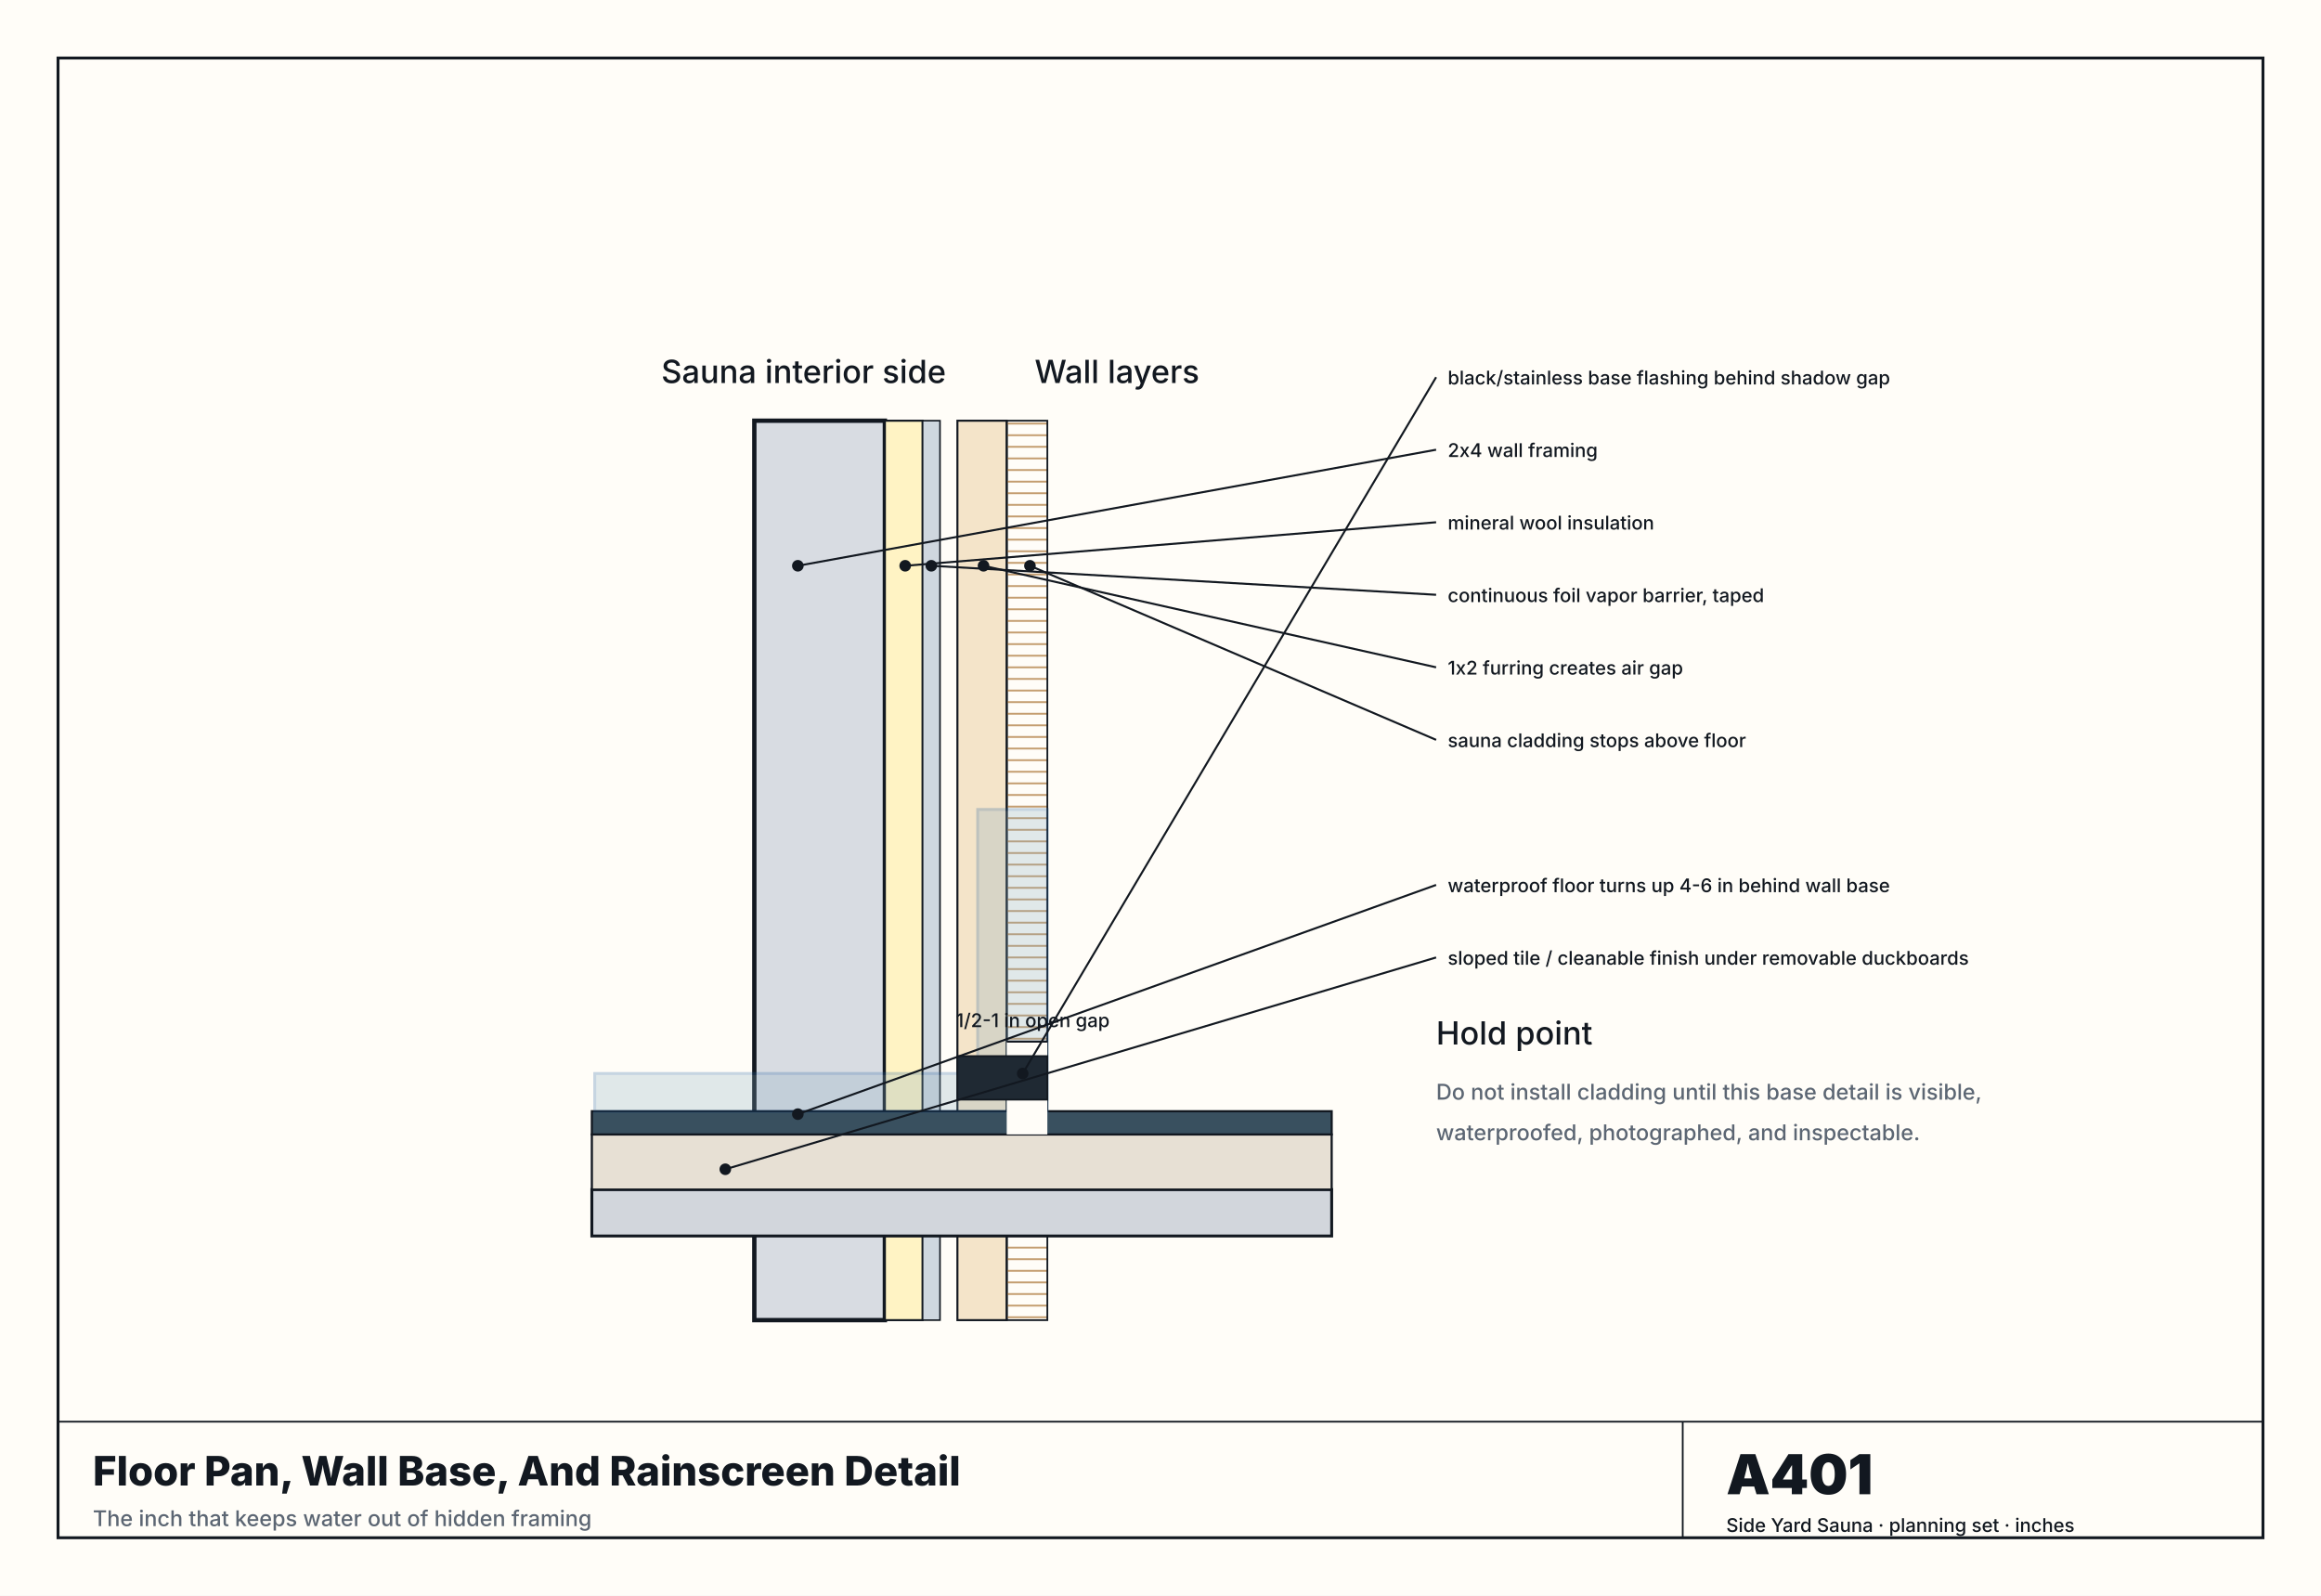
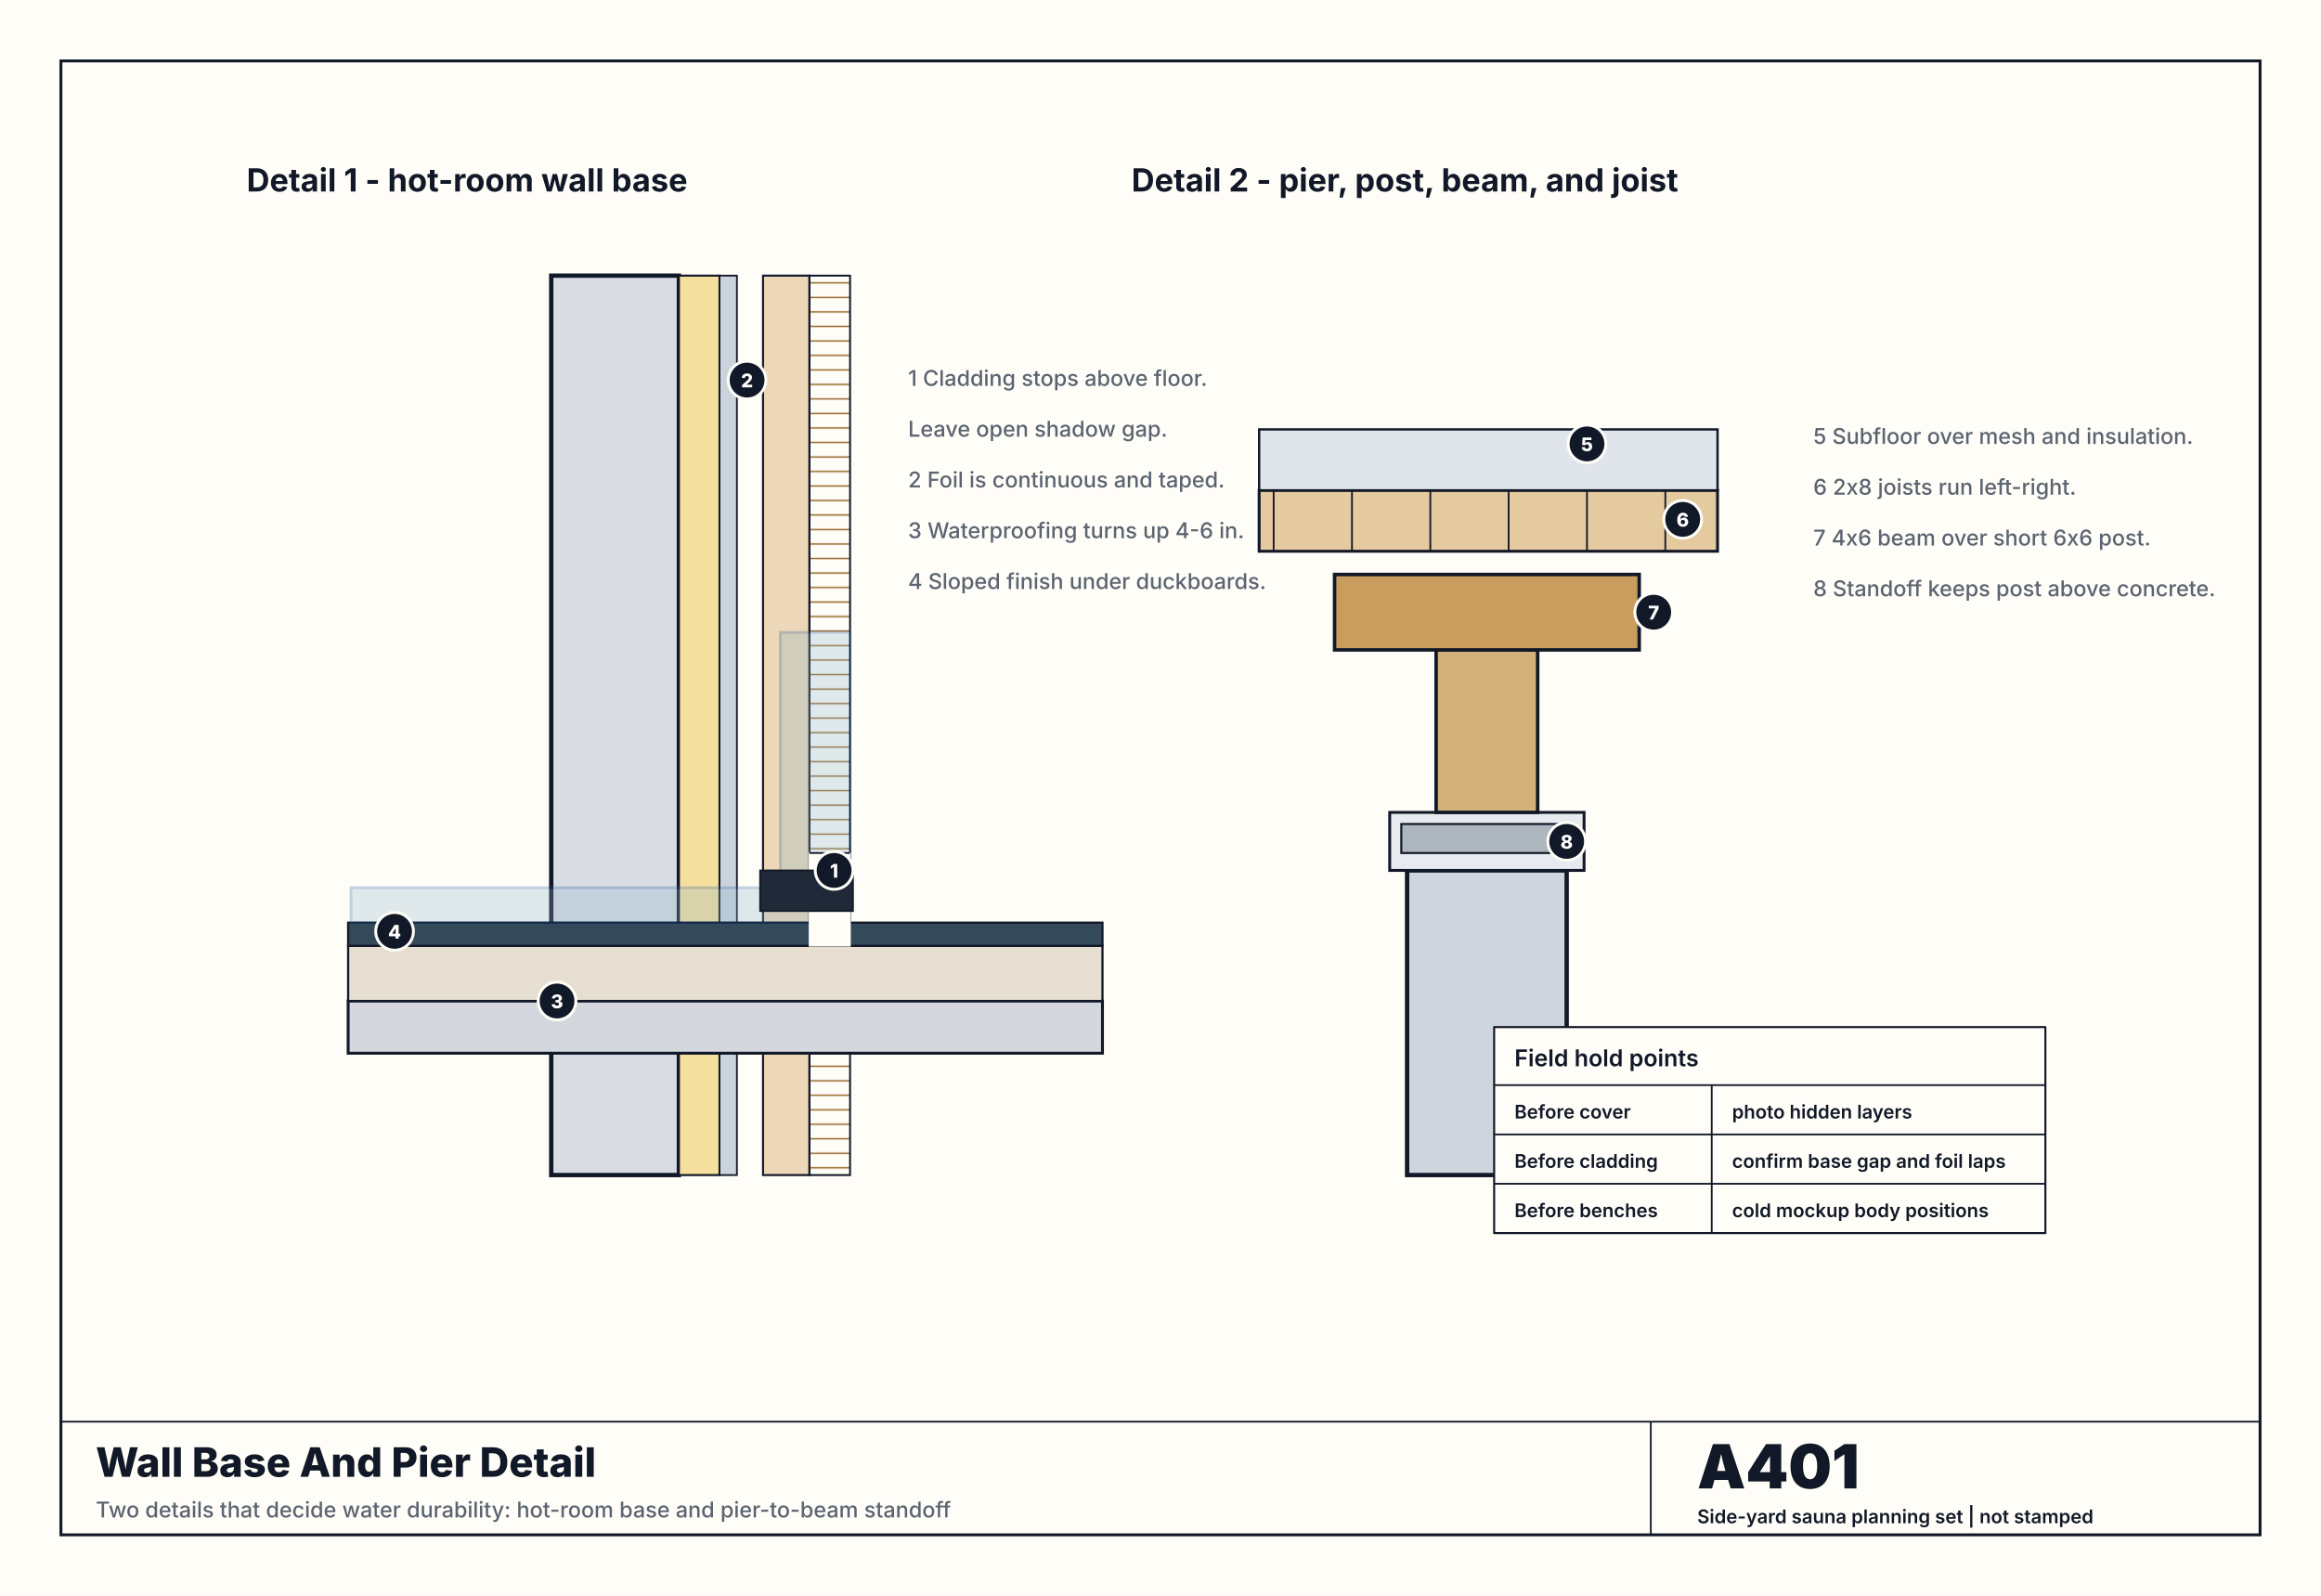
<svg xmlns="http://www.w3.org/2000/svg" width="1600" height="1100" viewBox="0 0 1600 1100" role="img" aria-labelledby="title desc">
  <defs>
    <marker id="arrow" viewBox="0 0 10 10" refX="5" refY="5" markerWidth="6" markerHeight="6" orient="auto-start-reverse">
-       <path d="M0,0 L10,5 L0,10 Z" fill="#121820" />
+       <path d="M0 0 L10 5 L0 10 Z" fill="#111827" />
    </marker>
    <marker id="arrow-blue" viewBox="0 0 10 10" refX="5" refY="5" markerWidth="6" markerHeight="6" orient="auto-start-reverse">
-       <path d="M0,0 L10,5 L0,10 Z" fill="#245f9f" />
+       <path d="M0 0 L10 5 L0 10 Z" fill="#245f9f" />
    </marker>
-     <pattern id="soil-hatch" width="18" height="18" patternUnits="userSpaceOnUse" patternTransform="rotate(45)">
-       <line x1="0" y1="0" x2="0" y2="18" stroke="#c8c1b2" stroke-width="1" />
+     <pattern id="soil-hatch" width="16" height="16" patternUnits="userSpaceOnUse" patternTransform="rotate(45)">
+       <line x1="0" y1="0" x2="0" y2="16" stroke="#c9c1b4" stroke-width="1" />
    </pattern>
-     <pattern id="deck-hatch" width="16" height="16" patternUnits="userSpaceOnUse">
-       <path d="M0 16 L16 0" stroke="#d1c39f" stroke-width="1" />
+     <pattern id="dg-hatch" width="18" height="18" patternUnits="userSpaceOnUse" patternTransform="rotate(45)">
+       <line x1="0" y1="0" x2="0" y2="18" stroke="#b9a47d" stroke-width="1.2" />
    </pattern>
-     <pattern id="wood-grain" width="28" height="8" patternUnits="userSpaceOnUse">
-       <line x1="0" y1="4" x2="28" y2="4" stroke="#b78953" stroke-width="1" />
+     <pattern id="wood-hatch" width="34" height="10" patternUnits="userSpaceOnUse">
+       <line x1="0" y1="5" x2="34" y2="5" stroke="#9a6b31" stroke-width="1" />
+     </pattern>
+     <pattern id="siding" width="38" height="38" patternUnits="userSpaceOnUse">
+       <line x1="0" y1="0" x2="0" y2="38" stroke="#c8ced6" stroke-width="1" />
    </pattern>
    <style>
-         .sheet-bg{fill:#fffdf8}
-         .border{fill:none;stroke:#121820;stroke-width:2}
-         .title-line{stroke:#121820;stroke-width:1.2}
-         .wall{fill:#d8dce2;stroke:#121820;stroke-width:4}
-         .cut{fill:#fffdf8;stroke:#121820;stroke-width:3}
-         .thin{fill:none;stroke:#121820;stroke-width:1.4}
-         .med{fill:none;stroke:#121820;stroke-width:2.2}
-         .heavy{fill:none;stroke:#121820;stroke-width:4}
-         .dim{fill:none;stroke:#121820;stroke-width:1.2;marker-start:url(#arrow);marker-end:url(#arrow)}
-         .ext{stroke:#5c6673;stroke-width:1;stroke-dasharray:5 5}
-         .label{font:500 22px ui-sans-serif, system-ui, -apple-system, BlinkMacSystemFont, "Segoe UI", sans-serif;fill:#121820}
-         .small{font:500 16px ui-sans-serif, system-ui, -apple-system, BlinkMacSystemFont, "Segoe UI", sans-serif;fill:#121820}
-         .tiny{font:500 13px ui-sans-serif, system-ui, -apple-system, BlinkMacSystemFont, "Segoe UI", sans-serif;fill:#121820}
-         .dimtxt{font:700 18px ui-sans-serif, system-ui, -apple-system, BlinkMacSystemFont, "Segoe UI", sans-serif;fill:#121820}
-         .note{font:500 15px ui-sans-serif, system-ui, -apple-system, BlinkMacSystemFont, "Segoe UI", sans-serif;fill:#5c6673}
-         .title{font:800 28px ui-sans-serif, system-ui, -apple-system, BlinkMacSystemFont, "Segoe UI", sans-serif;fill:#121820}
-         .sheetno{font:900 38px ui-sans-serif, system-ui, -apple-system, BlinkMacSystemFont, "Segoe UI", sans-serif;fill:#121820}
-         .badge{font:800 13px ui-sans-serif, system-ui, -apple-system, BlinkMacSystemFont, "Segoe UI", sans-serif;fill:#fff}
+         .bg{fill:#fffdf8}
+         .sheet-border{fill:none;stroke:#111827;stroke-width:2}
+         .title-rule{stroke:#111827;stroke-width:1.2}
+         .cut{fill:#d9dde3;stroke:#111827;stroke-width:5;stroke-linejoin:round}
+         .object{fill:#fffdf8;stroke:#111827;stroke-width:2.4;stroke-linejoin:round}
+         .object-light{fill:#fffdf8;stroke:#111827;stroke-width:1.4;stroke-linejoin:round}
+         .hidden{fill:none;stroke:#5b6470;stroke-width:1.4;stroke-dasharray:8 6}
+         .planning{fill:none;stroke:#a23d30;stroke-width:2.2;stroke-dasharray:10 7}
+         .blue-line{fill:none;stroke:#245f9f;stroke-width:2.4}
+         .blue-dash{fill:none;stroke:#245f9f;stroke-width:2;stroke-dasharray:9 6}
+         .dim{fill:none;stroke:#111827;stroke-width:1.2}
+         .ext{stroke:#5b6470;stroke-width:1;stroke-dasharray:5 5}
+         .thin{fill:none;stroke:#111827;stroke-width:1.2}
+         .med{fill:none;stroke:#111827;stroke-width:2.2}
+         .heavy{fill:none;stroke:#111827;stroke-width:4}
+         .title{font:800 28px Inter,ui-sans-serif,system-ui,sans-serif;fill:#111827}
+         .subtitle{font:500 15px Inter,ui-sans-serif,system-ui,sans-serif;fill:#5b6470}
+         .sheet-no{font:900 42px Inter,ui-sans-serif,system-ui,sans-serif;fill:#111827}
+         .label{font:750 22px Inter,ui-sans-serif,system-ui,sans-serif;fill:#111827}
+         .small{font:600 16px Inter,ui-sans-serif,system-ui,sans-serif;fill:#111827}
+         .tiny{font:600 13px Inter,ui-sans-serif,system-ui,sans-serif;fill:#111827}
+         .note{font:500 15px Inter,ui-sans-serif,system-ui,sans-serif;fill:#5b6470}
+         .dimtxt{font:800 17px Inter,ui-sans-serif,system-ui,sans-serif;fill:#111827}
+         .key{font:800 13px Inter,ui-sans-serif,system-ui,sans-serif;fill:#fff}
      </style>
  </defs>
-   <rect width="1600" height="1100" class="sheet-bg" />
-   <rect x="40" y="40" width="1520" height="1020" class="border" />
-   <line x1="40" y1="980" x2="1560" y2="980" class="title-line" />
-   <line x1="1160" y1="980" x2="1160" y2="1060" class="title-line" />
-   <text x="64" y="1024" class="title">Floor Pan, Wall Base, And Rainscreen Detail</text>
-   <text x="64" y="1052" class="note">The inch that keeps water out of hidden framing</text>
-   <text x="1190" y="1030" class="sheetno">A401</text>
-   <text x="1190" y="1056" class="tiny">Side Yard Sauna · planning set · inches</text>
-   <rect x="520" y="290" width="90" height="620" class="" fill="#d8dce2" stroke="#121820" stroke-width="3" />
-   <rect x="610" y="290" width="26" height="620" class="" fill="#fff3c4" stroke="#121820" stroke-width="1.4" />
-   <rect x="636" y="290" width="12" height="620" class="" fill="#cfd7df" stroke="#121820" stroke-width="1.1" />
-   <rect x="660" y="290" width="34" height="620" class="" fill="#f4e4c9" stroke="#121820" stroke-width="1.4" />
-   <rect x="694" y="290" width="28" height="620" class="" fill="url(#wood-grain)" stroke="#121820" stroke-width="1.2" />
-   <rect x="408" y="820" width="510" height="32" class="" fill="#d2d6dc" stroke="#121820" stroke-width="2" />
-   <rect x="408" y="782" width="510" height="38" class="" fill="#e7e0d4" stroke="#121820" stroke-width="1.5" />
-   <rect x="408" y="766" width="510" height="16" class="" fill="#39505f" stroke="#121820" stroke-width="1.5" />
-   <path d="M410 766 L722 766 L722 558 L674 558 L674 740 L410 740 Z" fill="#88a9bf" opacity="0.26" stroke="#245f9f" stroke-width="2" />
-   <rect x="694" y="718" width="28" height="64" class="" fill="#fffdf8" stroke="#fffdf8" stroke-width="0" />
-   <line x1="694" y1="718" x2="722" y2="718" class="thin" />
-   <text x="712" y="708" class="tiny" text-anchor="middle">1/2-1 in open gap</text>
-   <rect x="660" y="728" width="62" height="30" class="" fill="#1f2933" stroke="#121820" stroke-width="1.2" />
-   <path d="M705 740 L990 260" class="thin" />
-   <circle cx="705" cy="740" r="4" fill="#121820" />
-   <text x="998" y="265" class="tiny" text-anchor="start">black/stainless base flashing behind shadow gap</text>
-   <path d="M550 390 L990 310" class="thin" />
-   <circle cx="550" cy="390" r="4" fill="#121820" />
-   <text x="998" y="315" class="tiny" text-anchor="start">2x4 wall framing</text>
-   <path d="M624 390 L990 360" class="thin" />
-   <circle cx="624" cy="390" r="4" fill="#121820" />
-   <text x="998" y="365" class="tiny" text-anchor="start">mineral wool insulation</text>
-   <path d="M642 390 L990 410" class="thin" />
-   <circle cx="642" cy="390" r="4" fill="#121820" />
-   <text x="998" y="415" class="tiny" text-anchor="start">continuous foil vapor barrier, taped</text>
-   <path d="M678 390 L990 460" class="thin" />
-   <circle cx="678" cy="390" r="4" fill="#121820" />
-   <text x="998" y="465" class="tiny" text-anchor="start">1x2 furring creates air gap</text>
-   <path d="M710 390 L990 510" class="thin" />
-   <circle cx="710" cy="390" r="4" fill="#121820" />
-   <text x="998" y="515" class="tiny" text-anchor="start">sauna cladding stops above floor</text>
-   <path d="M550 768 L990 610" class="thin" />
-   <circle cx="550" cy="768" r="4" fill="#121820" />
-   <text x="998" y="615" class="tiny" text-anchor="start">waterproof floor turns up 4-6 in behind wall base</text>
-   <path d="M500 806 L990 660" class="thin" />
-   <circle cx="500" cy="806" r="4" fill="#121820" />
-   <text x="998" y="665" class="tiny" text-anchor="start">sloped tile / cleanable finish under removable duckboards</text>
-   <text x="554" y="264" class="label" text-anchor="middle">Sauna interior side</text>
-   <text x="770" y="264" class="label" text-anchor="middle">Wall layers</text>
-   <g transform="translate(990 720)">
-     <text x="0" y="0" class="label" text-anchor="start">Hold point</text>
-     <text x="0" y="38" class="note" text-anchor="start">Do not install cladding until this base detail is visible,</text>
-     <text x="0" y="66" class="note" text-anchor="start">waterproofed, photographed, and inspectable.</text>
+   <rect width="1600" height="1100" class="bg" />
+   <rect x="42" y="42" width="1516" height="1016" class="sheet-border" />
+   <line x1="42" y1="980" x2="1558" y2="980" class="title-rule" />
+   <line x1="1138" y1="980" x2="1138" y2="1058" class="title-rule" />
+   <text x="66" y="1018" class="title">Wall Base And Pier Detail</text>
+   <text x="66" y="1046" class="subtitle">Two details that decide water durability: hot-room base and pier-to-beam standoff</text>
+   <text x="1170" y="1026" class="sheet-no">A401</text>
+   <text x="1170" y="1050" class="tiny">Side-yard sauna planning set | not stamped</text>
+   <text x="170" y="132" class="label" text-anchor="start">Detail 1 - hot-room wall base</text>
+   <rect x="380" y="190" width="88" height="620" class="" fill="#d9dde3" stroke="#111827" stroke-width="3" />
+   <rect x="468" y="190" width="28" height="620" class="" fill="#f5df9f" stroke="#111827" stroke-width="1.4" />
+   <rect x="496" y="190" width="12" height="620" class="" fill="#cbd4dc" stroke="#111827" stroke-width="1.2" />
+   <rect x="526" y="190" width="32" height="620" class="" fill="#ecd7b9" stroke="#111827" stroke-width="1.4" />
+   <rect x="558" y="190" width="28" height="620" class="" fill="url(#wood-hatch)" stroke="#111827" stroke-width="1.3" />
+   <rect x="240" y="690" width="520" height="36" class="" fill="#d4d8de" stroke="#111827" stroke-width="2" />
+   <rect x="240" y="652" width="520" height="38" class="" fill="#e6ded1" stroke="#111827" stroke-width="1.5" />
+   <rect x="240" y="636" width="520" height="16" class="" fill="#34495a" stroke="#111827" stroke-width="1.5" />
+   <path d="M242 636 L586 636 L586 436 L538 436 L538 612 L242 612 Z" fill="#8bb2c8" opacity="0.28" stroke="#245f9f" stroke-width="2" />
+   <rect x="558" y="588" width="28" height="64" class="" fill="#fffdf8" stroke="#fffdf8" />
+   <line x1="558" y1="588" x2="586" y2="588" class="thin" />
+   <rect x="524" y="600" width="64" height="28" class="" fill="#1f2937" stroke="#111827" stroke-width="1.2" />
+   <circle cx="575" cy="600" r="13" fill="#111827" stroke="#fffdf8" stroke-width="2" />
+   <text x="575" y="605" class="key" text-anchor="middle">1</text>
+   <circle cx="515" cy="262" r="13" fill="#111827" stroke="#fffdf8" stroke-width="2" />
+   <text x="515" y="267" class="key" text-anchor="middle">2</text>
+   <circle cx="384" cy="690" r="13" fill="#111827" stroke="#fffdf8" stroke-width="2" />
+   <text x="384" y="695" class="key" text-anchor="middle">3</text>
+   <circle cx="272" cy="642" r="13" fill="#111827" stroke="#fffdf8" stroke-width="2" />
+   <text x="272" y="647" class="key" text-anchor="middle">4</text>
+   <text x="626" y="266" class="note" text-anchor="start">1  Cladding stops above floor.</text>
+   <text x="626" y="301" class="note" text-anchor="start">   Leave open shadow gap.</text>
+   <text x="626" y="336" class="note" text-anchor="start">2  Foil is continuous and taped.</text>
+   <text x="626" y="371" class="note" text-anchor="start">3  Waterproofing turns up 4-6 in.</text>
+   <text x="626" y="406" class="note" text-anchor="start">4  Sloped finish under duckboards.</text>
+   <text x="780" y="132" class="label" text-anchor="start">Detail 2 - pier, post, beam, and joist</text>
+   <rect x="970" y="600" width="110" height="210" class="" fill="#cfd5dd" stroke="#111827" stroke-width="3" />
+   <rect x="958" y="560" width="134" height="40" class="" fill="#e7eaee" stroke="#111827" stroke-width="2" />
+   <rect x="990" y="448" width="70" height="112" class="" fill="#d4b07a" stroke="#111827" stroke-width="2.4" />
+   <rect x="920" y="396" width="210" height="52" class="" fill="#c99d5d" stroke="#111827" stroke-width="2.4" />
+   <rect x="868" y="338" width="316" height="42" class="" fill="#e5c99f" stroke="#111827" stroke-width="2" />
+   <line x1="878" y1="338" x2="878" y2="380" class="thin" />
+   <line x1="932" y1="338" x2="932" y2="380" class="thin" />
+   <line x1="986" y1="338" x2="986" y2="380" class="thin" />
+   <line x1="1040" y1="338" x2="1040" y2="380" class="thin" />
+   <line x1="1094" y1="338" x2="1094" y2="380" class="thin" />
+   <line x1="1148" y1="338" x2="1148" y2="380" class="thin" />
+   <rect x="868" y="296" width="316" height="42" class="" fill="#dfe5eb" stroke="#111827" stroke-width="1.6" />
+   <rect x="966" y="568" width="118" height="20" class="" fill="#adb5bd" stroke="#111827" stroke-width="1.4" />
+   <circle cx="1094" cy="306" r="13" fill="#111827" stroke="#fffdf8" stroke-width="2" />
+   <text x="1094" y="311" class="key" text-anchor="middle">5</text>
+   <circle cx="1160" cy="358" r="13" fill="#111827" stroke="#fffdf8" stroke-width="2" />
+   <text x="1160" y="363" class="key" text-anchor="middle">6</text>
+   <circle cx="1140" cy="422" r="13" fill="#111827" stroke="#fffdf8" stroke-width="2" />
+   <text x="1140" y="427" class="key" text-anchor="middle">7</text>
+   <circle cx="1080" cy="580" r="13" fill="#111827" stroke="#fffdf8" stroke-width="2" />
+   <text x="1080" y="585" class="key" text-anchor="middle">8</text>
+   <text x="1250" y="306" class="note" text-anchor="start">5  Subfloor over mesh and insulation.</text>
+   <text x="1250" y="341" class="note" text-anchor="start">6  2x8 joists run left-right.</text>
+   <text x="1250" y="376" class="note" text-anchor="start">7  4x6 beam over short 6x6 post.</text>
+   <text x="1250" y="411" class="note" text-anchor="start">8  Standoff keeps post above concrete.</text>
+   <g transform="translate(1030 708)">
+     <rect x="0" y="0" width="380" height="142" class="object-light" fill="#fffdf8" />
+     <text x="14" y="27" class="small" text-anchor="start">Field hold points</text>
+     <line x1="0" y1="40" x2="380" y2="40" class="thin" />
+     <line x1="0" y1="74" x2="380" y2="74" class="thin" />
+     <text x="14" y="63" class="tiny" text-anchor="start">Before cover</text>
+     <text x="164" y="63" class="tiny" text-anchor="start">photo hidden layers</text>
+     <line x1="0" y1="108" x2="380" y2="108" class="thin" />
+     <text x="14" y="97" class="tiny" text-anchor="start">Before cladding</text>
+     <text x="164" y="97" class="tiny" text-anchor="start">confirm base gap and foil laps</text>
+     <line x1="0" y1="142" x2="380" y2="142" class="thin" />
+     <text x="14" y="131" class="tiny" text-anchor="start">Before benches</text>
+     <text x="164" y="131" class="tiny" text-anchor="start">cold mockup body positions</text>
+     <line x1="150" y1="40" x2="150" y2="142" class="thin" />
  </g>
</svg>
